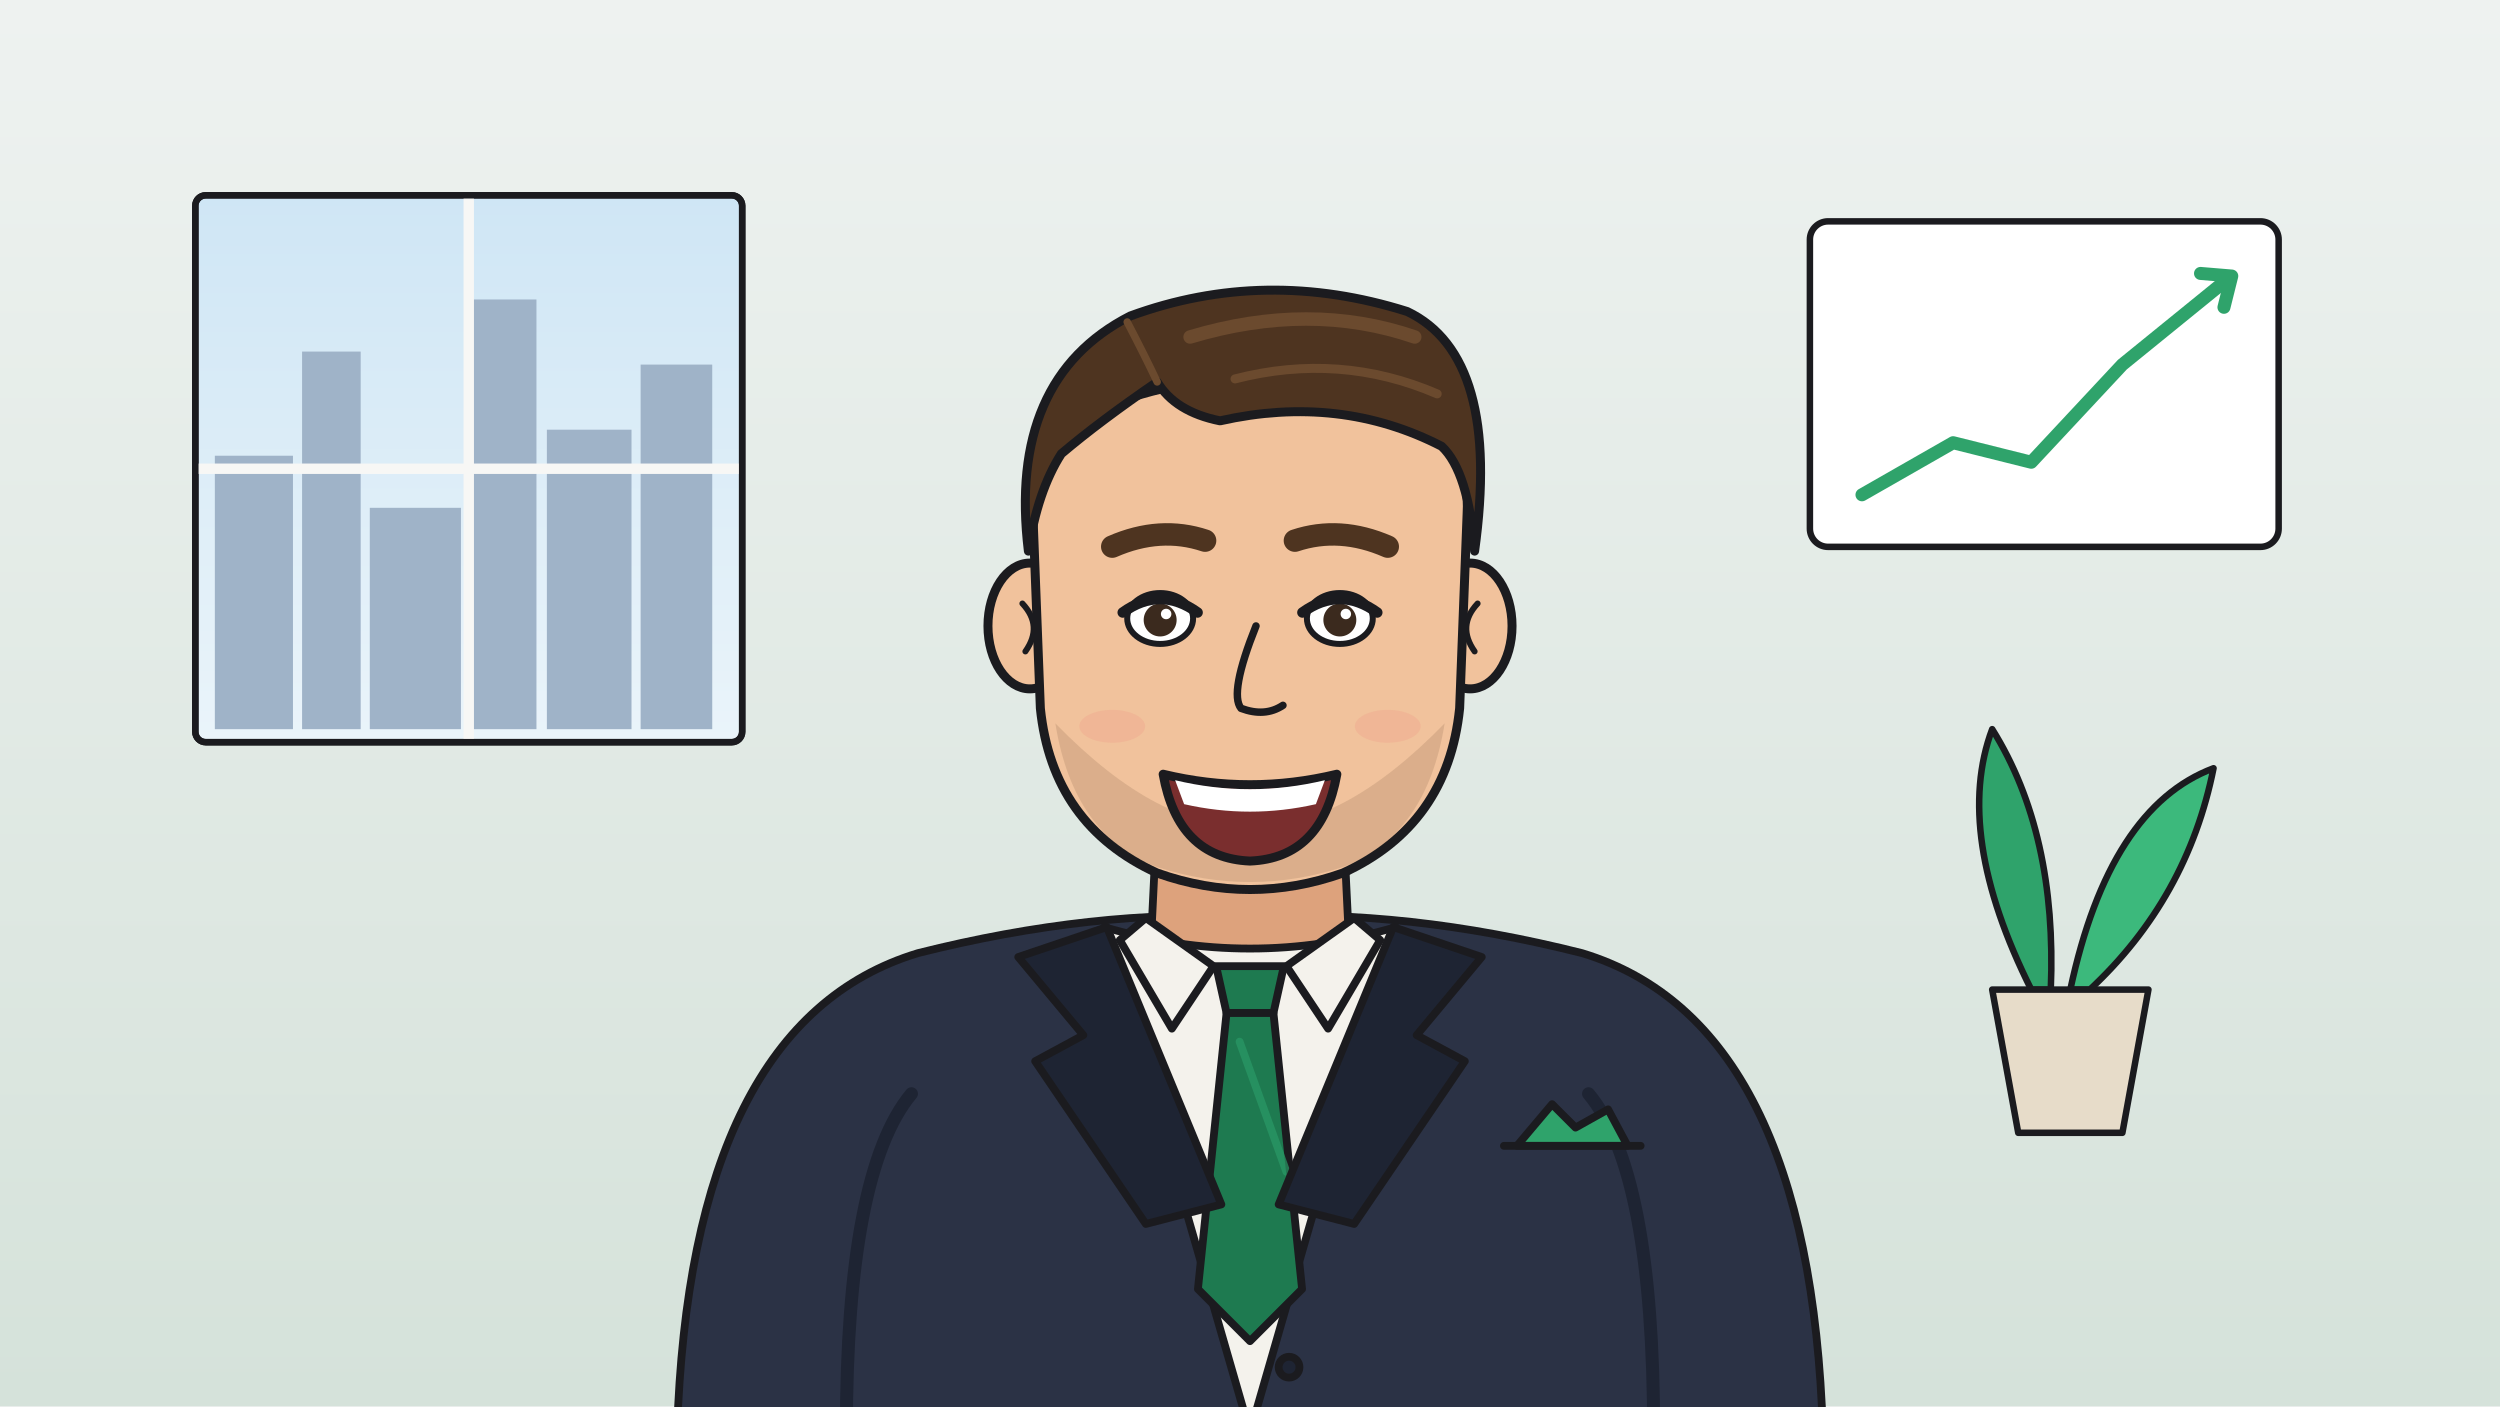
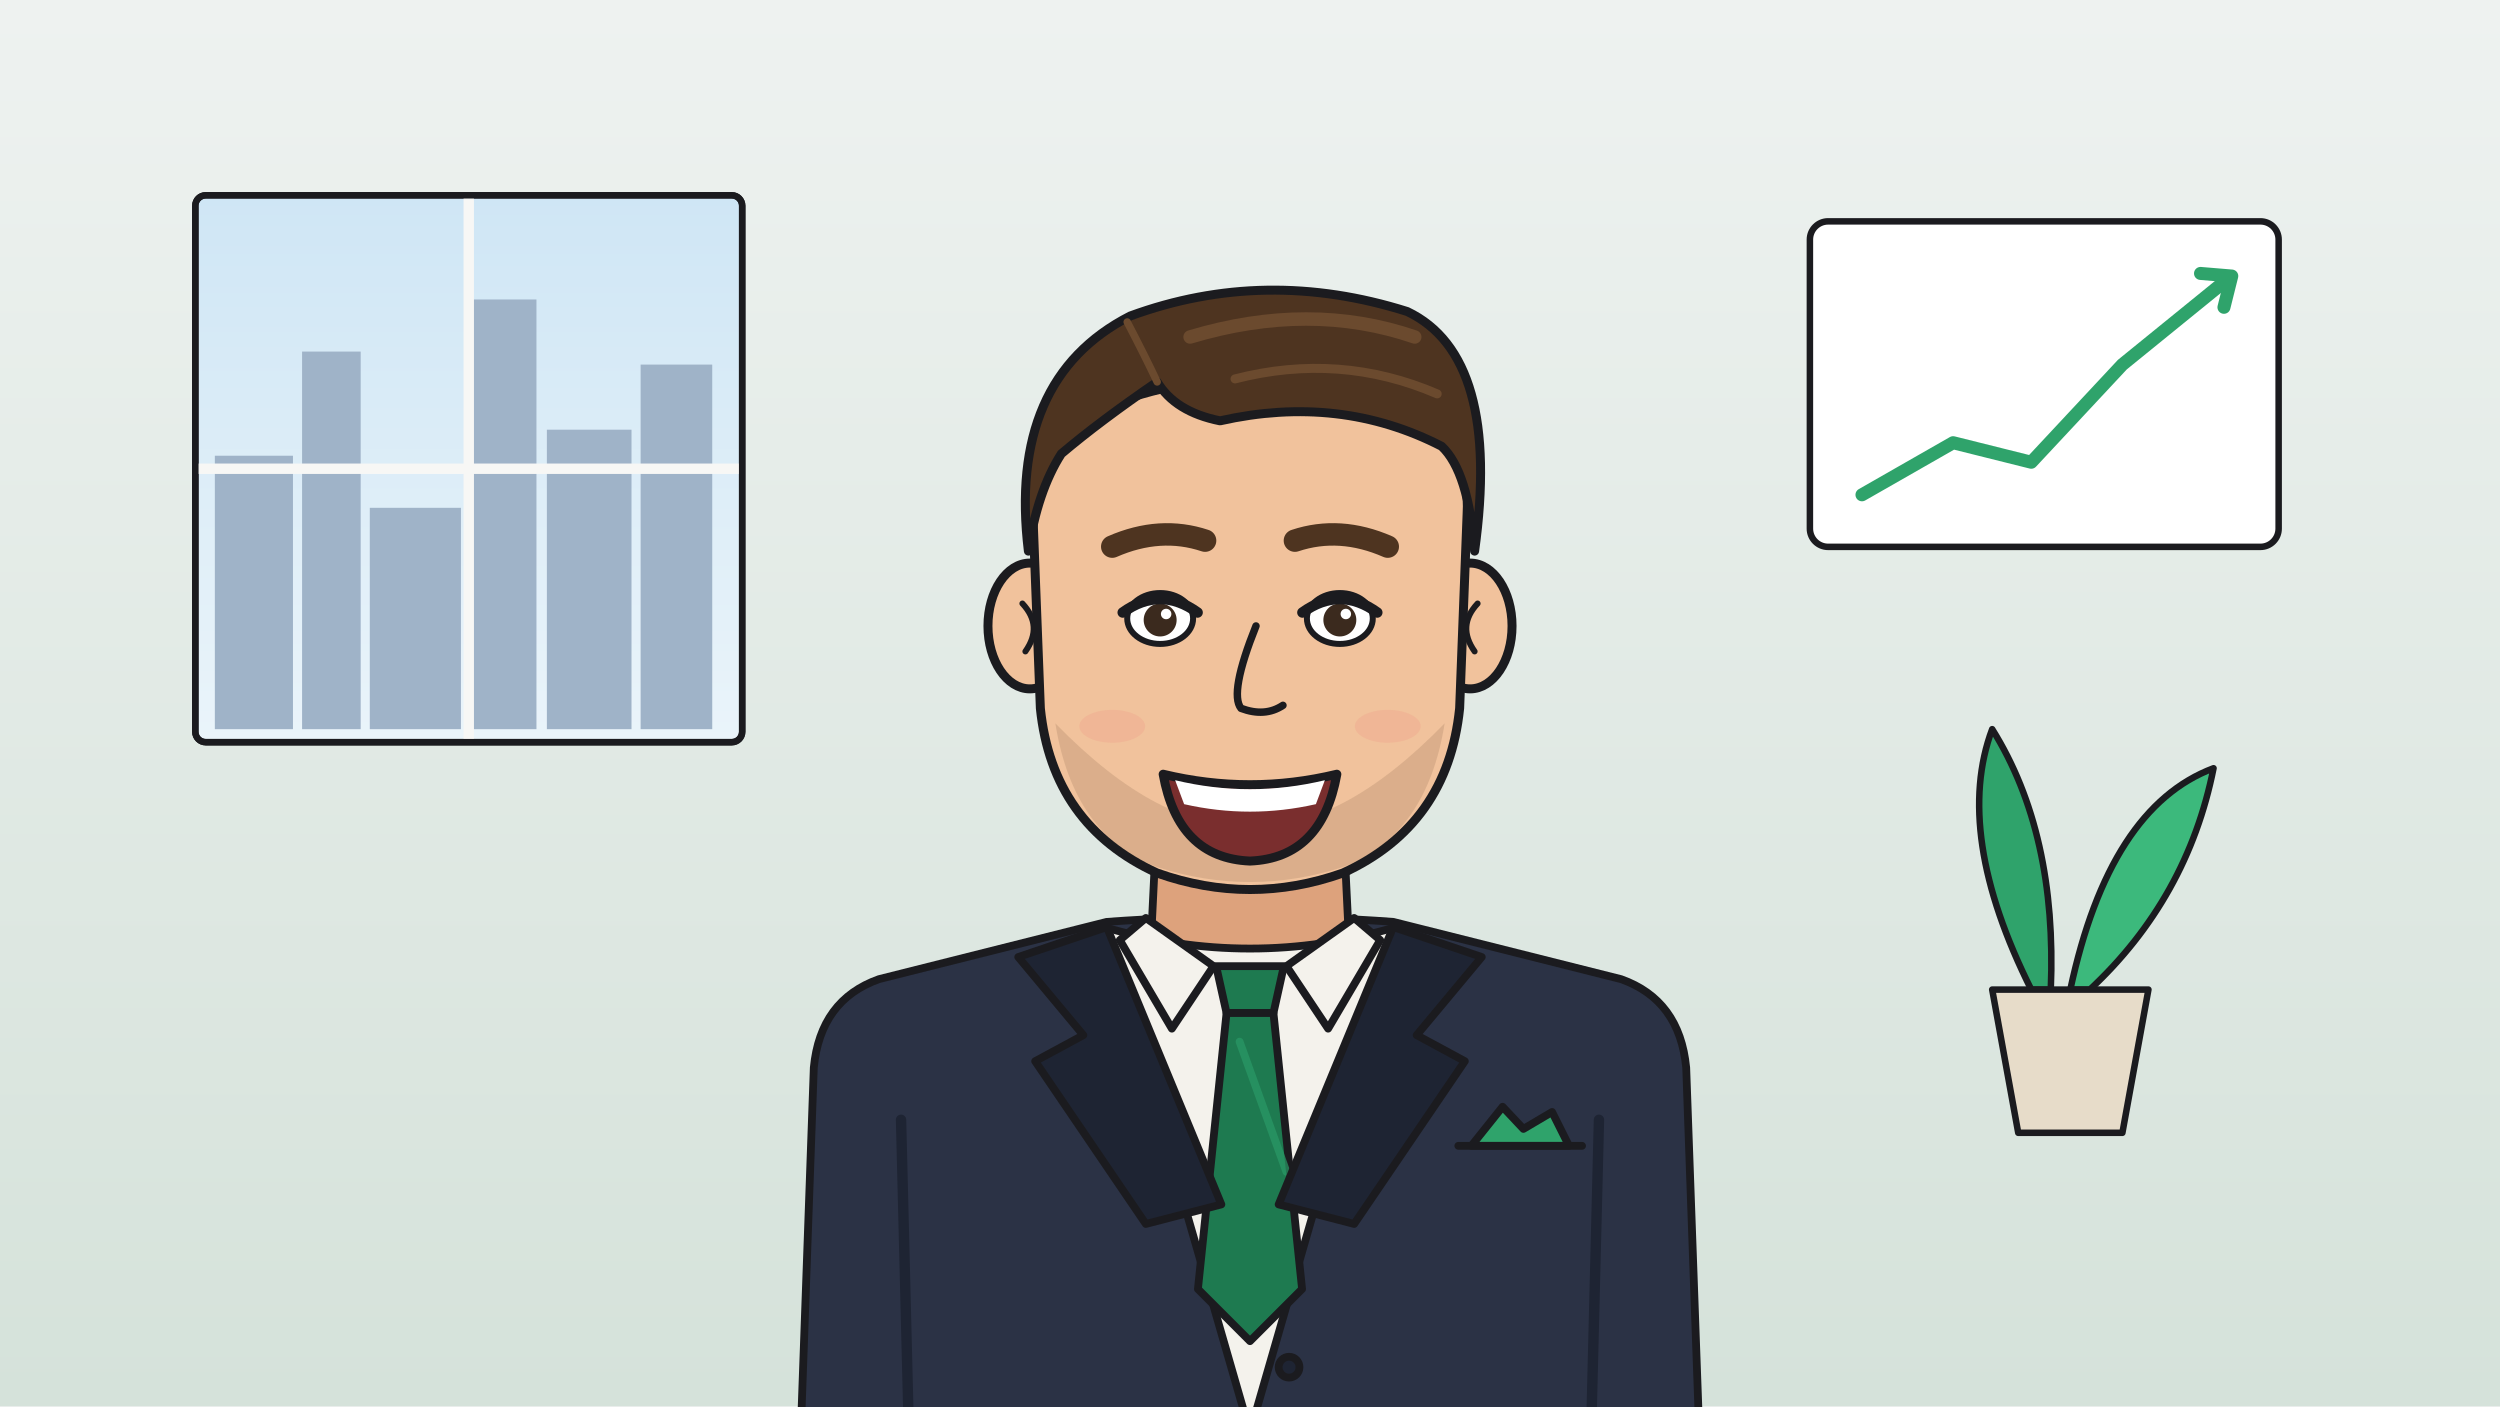
<svg xmlns="http://www.w3.org/2000/svg" width="1920" height="1080" viewBox="0 0 1920 1080">
  <defs>
    <linearGradient id="bg" x1="0" y1="0" x2="0" y2="1">
      <stop offset="0" stop-color="#EEF2F0" />
      <stop offset="1" stop-color="#D5E2DA" />
    </linearGradient>
    <linearGradient id="sky" x1="0" y1="0" x2="0" y2="1">
      <stop offset="0" stop-color="#CFE6F5" />
      <stop offset="1" stop-color="#EAF4FA" />
    </linearGradient>
  </defs>
  <rect width="1920" height="1080" fill="url(#bg)" />
  <g stroke="#1B1B1F" stroke-width="5" stroke-linejoin="round">
    <rect x="150" y="150" width="420" height="420" rx="8" fill="url(#sky)" />
    <g stroke="none">
      <rect x="165" y="350" width="60" height="210" fill="#9FB3C8" />
      <rect x="232" y="270" width="45" height="290" fill="#9FB3C8" />
      <rect x="284" y="390" width="70" height="170" fill="#9FB3C8" />
      <rect x="362" y="230" width="50" height="330" fill="#9FB3C8" />
      <rect x="420" y="330" width="65" height="230" fill="#9FB3C8" />
      <rect x="492" y="280" width="55" height="280" fill="#9FB3C8" />
    </g>
    <path d="M360 150 L360 570 M150 360 L570 360" fill="none" stroke-width="8" stroke="#F7F7F5" />
    <rect x="150" y="150" width="420" height="420" rx="8" fill="none" />
  </g>
  <g stroke="#1B1B1F" stroke-width="5" stroke-linejoin="round" fill="none">
    <rect x="1390" y="170" width="360" height="250" rx="14" fill="#FFFFFF" />
    <path d="M1430 380 L1500 340 L1560 355 L1630 280 L1710 215" stroke="#2FA36B" stroke-width="10" stroke-linecap="round" />
    <path d="M1690 210 L1714 212 L1708 236" stroke="#2FA36B" stroke-width="10" stroke-linecap="round" />
  </g>
  <g stroke="#1B1B1F" stroke-width="5" stroke-linejoin="round">
    <path d="M1560 760 Q1500 640 1530 560 Q1580 640 1575 760 Z" fill="#2FA36B" />
    <path d="M1590 760 Q1620 620 1700 590 Q1680 690 1605 760 Z" fill="#3CB97C" />
    <path d="M1530 760 L1650 760 L1630 870 L1550 870 Z" fill="#E7DCC9" />
  </g>
  <g stroke="#1B1B1F" stroke-width="6" stroke-linejoin="round" stroke-linecap="round">
-     <path d="M520 1100 Q530 785 705 732 Q840 698 960 704              Q1080 698 1215 732 Q1390 785 1400 1100 Z" fill="#2B3245" />
-     <path d="M650 1100 Q650 900 700 840" fill="none" stroke="#1E2433" stroke-width="10" />
-     <path d="M1270 1100 Q1270 900 1220 840" fill="none" stroke="#1E2433" stroke-width="10" />
+     <path d="M615 1100 L625 820 Q630 768 675 752              L850 708 Q960 700 1070 708 L1245 752              Q1290 768 1295 820 L1305 1100 Z" fill="#2B3245" />
+     <path d="M698 1100 L692 860" fill="none" stroke="#1E2433" stroke-width="8" />
+     <path d="M1222 1100 L1228 860" fill="none" stroke="#1E2433" stroke-width="8" />
    <path d="M888 640 L884 722 Q960 760 1036 722 L1032 640 Z" fill="#DDA27C" />
    <path d="M848 712 L960 1100 L1072 712 Q960 745 848 712 Z" fill="#F4F2EC" />
    <path d="M934 742 L986 742 L978 778 L942 778 Z" fill="#1E7A50" />
    <path d="M942 778 L978 778 L1000 990 L960 1030 L920 990 Z" fill="#1E7A50" />
    <path d="M952 800 L988 900" fill="none" stroke="#2A9A67" stroke-width="6" opacity="0.7" />
    <path d="M880 705 L932 742 L900 790 L860 722 Z" fill="#F4F2EC" />
    <path d="M1040 705 L988 742 L1020 790 L1060 722 Z" fill="#F4F2EC" />
    <polygon points="850 712 938 925 880 940 795 815 832 795 782 735" fill="#1E2433" />
    <polygon points="1070 712 982 925 1040 940 1125 815 1088 795 1138 735" fill="#1E2433" />
-     <path d="M1165 880 L1250 880 L1235 852 L1210 866 L1192 848 Z" fill="#2FA36B" />
-     <path d="M1155 880 L1260 880" fill="none" />
+     <path d="M1130 880 L1205 880 L1192 854 L1170 867 L1154 850 Z" fill="#2FA36B" />
+     <path d="M1120 880 L1215 880" fill="none" />
    <circle cx="990" cy="1050" r="8" fill="#1E2433" />
  </g>
  <g transform="translate(0 25) translate(960 450) scale(1.15) translate(-960 -450)">
    <g stroke="#1B1B1F" stroke-width="6" stroke-linejoin="round" stroke-linecap="round">
      <ellipse cx="813" cy="455" rx="28" ry="42" fill="#F1C29C" />
      <ellipse cx="1107" cy="455" rx="28" ry="42" fill="#F1C29C" />
      <path d="M808 440 Q822 455 810 472" fill="none" stroke-width="4" />
      <path d="M1112 440 Q1098 455 1110 472" fill="none" stroke-width="4" />
      <path d="M815 380 Q810 300 960 288 Q1110 300 1105 380              L1100 510 Q1092 588 1022 620 Q960 642 898 620              Q828 588 820 510 Z" fill="#F1C29C" />
      <path d="M830 520 Q842 595 898 616 Q960 636 1022 616 Q1078 595 1090 520              Q1020 592 960 588 Q900 592 830 520 Z" fill="#4E3420" opacity="0.14" stroke="none" />
      <path d="M812 405 Q798 290 880 248 Q970 215 1065 245              Q1128 275 1110 405 Q1106 352 1088 335              Q1020 300 940 318 Q910 312 898 292              Q860 318 834 340 Q818 365 812 405 Z" fill="#4E3420" />
      <path d="M878 252 Q890 275 898 292" fill="none" stroke="#6B4A2E" stroke-width="5" />
      <path d="M920 262 Q1000 238 1070 262" fill="none" stroke="#6B4A2E" stroke-width="9" />
      <path d="M950 290 Q1020 272 1085 300" fill="none" stroke="#6B4A2E" stroke-width="6" />
      <path d="M964 455 Q946 500 954 510 Q970 516 982 508" fill="none" stroke-width="5" />
      <ellipse cx="868" cy="522" rx="22" ry="11" fill="#EE9C86" opacity="0.30" stroke="none" />
      <ellipse cx="1052" cy="522" rx="22" ry="11" fill="#EE9C86" opacity="0.30" stroke="none" />
    </g>
    <ellipse cx="900" cy="450" rx="22" ry="17" fill="#FFFFFF" stroke="#1B1B1F" stroke-width="4" />
    <circle cx="900" cy="451" r="11" fill="#3B2A1E" />
    <circle cx="904" cy="447" r="3.5" fill="#FFFFFF" />
    <path d="M875 446 Q900 428 925 446" fill="none" stroke="#1B1B1F" stroke-width="7" stroke-linecap="round" />
    <ellipse cx="1020" cy="450" rx="22" ry="17" fill="#FFFFFF" stroke="#1B1B1F" stroke-width="4" />
    <circle cx="1020" cy="451" r="11" fill="#3B2A1E" />
    <circle cx="1024" cy="447" r="3.5" fill="#FFFFFF" />
    <path d="M995 446 Q1020 428 1045 446" fill="none" stroke="#1B1B1F" stroke-width="7" stroke-linecap="round" />
    <path d="M868 402 Q900 388 930 398" fill="none" stroke="#4E3420" stroke-width="15" stroke-linecap="round" />
    <path d="M1052 402 Q1020 388 990 398" fill="none" stroke="#4E3420" stroke-width="15" stroke-linecap="round" />
    <path d="M902 554 Q960 568 1018 554 Q1008 610 960 612 Q912 610 902 554 Z" fill="#7A2E2E" stroke="#1B1B1F" stroke-width="6" stroke-linejoin="round" />
    <path d="M910 558 Q960 570 1010 558 L1004 574 Q960 584 916 574 Z" fill="#FFFFFF" />
  </g>
</svg>
